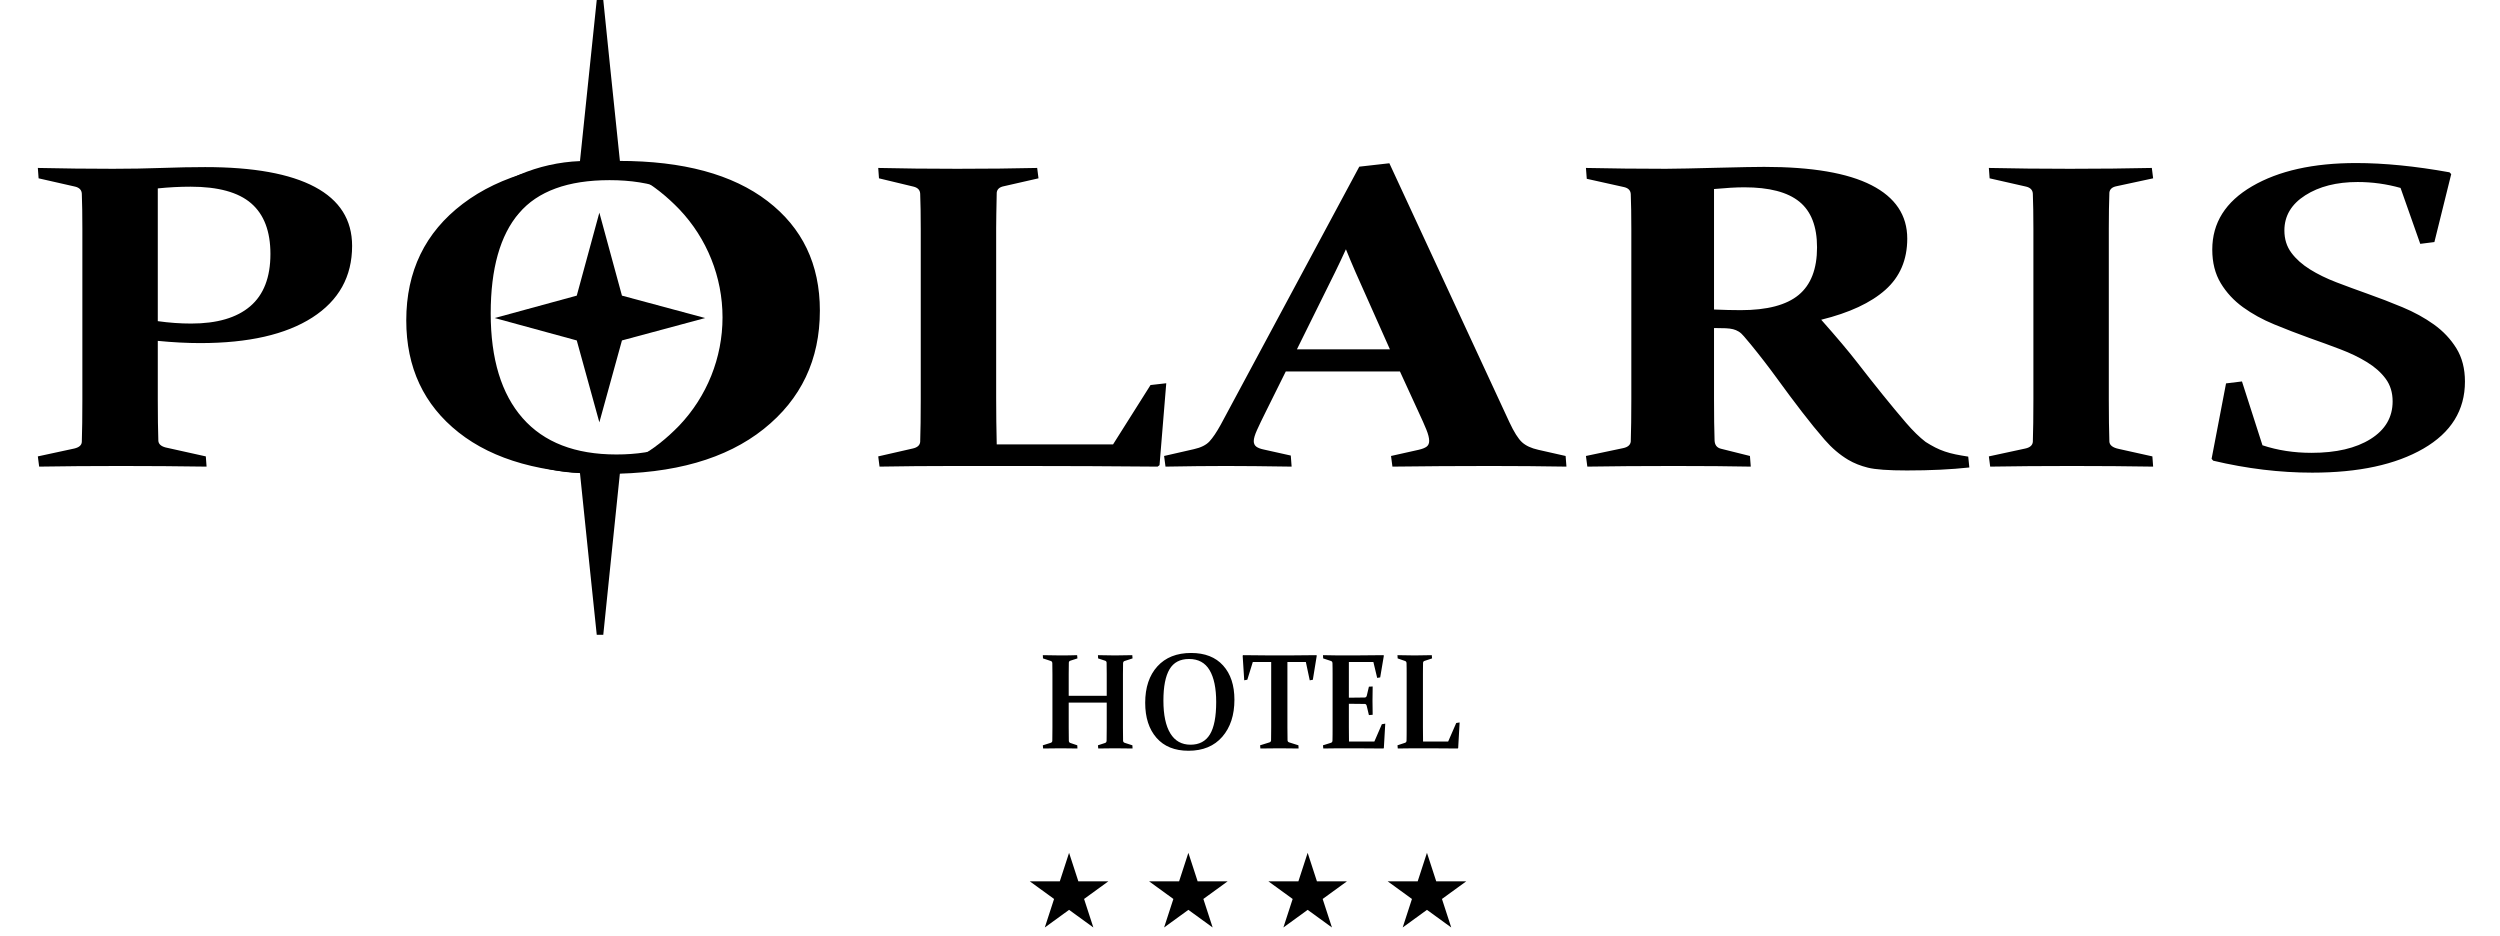
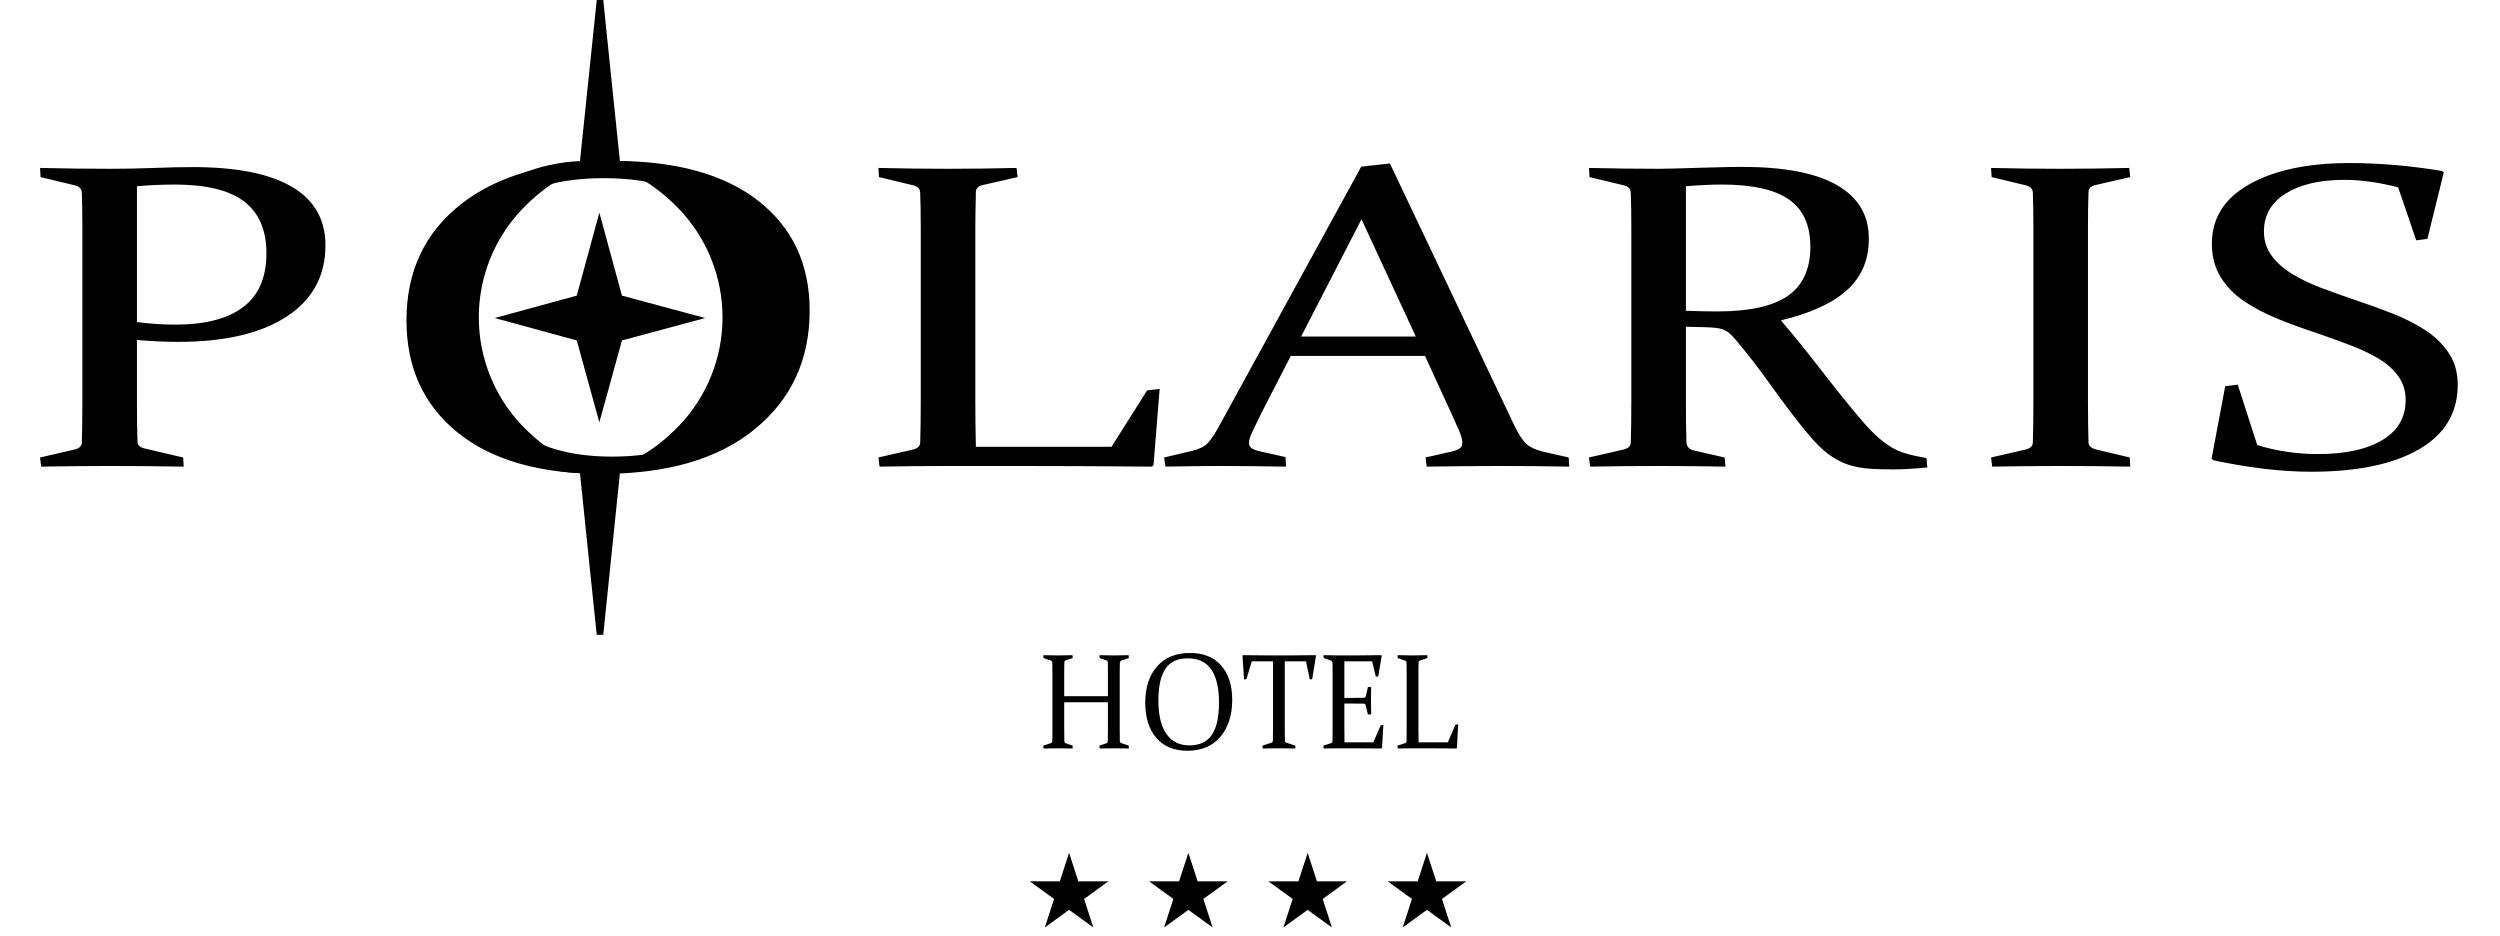
<svg xmlns="http://www.w3.org/2000/svg" width="294" height="110" viewBox="0 0 294 110">
  <g fill="#000">
-     <path d="M18.556 37.768Q20.542 38.05 22.485 38.05Q27.041 38.05 29.421 36.021Q31.802 33.991 31.802 29.862Q31.802 25.871 29.54 23.913Q27.279 21.955 22.411 21.955Q20.5 21.955 18.556 22.156ZM18.556 46.988Q18.556 48.49 18.572 49.683Q18.589 50.875 18.621 51.827Q18.654 52.403 19.473 52.621L24.204 53.672L24.293 54.875Q19.309 54.8 14.234 54.8Q8.998 54.8 4.604 54.875L4.45 53.672L8.737 52.746Q9.588 52.546 9.621 51.97Q9.653 50.969 9.67 49.729Q9.686 48.49 9.686 46.988V26.936Q9.686 25.678 9.67 24.651Q9.653 23.625 9.621 22.781Q9.588 22.13 8.835 21.947L4.539 20.971L4.45 19.75Q8.933 19.85 13.281 19.85Q16.249 19.85 19.037 19.75Q21.825 19.65 24.124 19.65Q32.644 19.65 37.026 21.984Q41.408 24.318 41.408 28.917Q41.408 34.336 36.726 37.342Q32.045 40.348 23.544 40.348Q21.237 40.348 18.556 40.087Z M57.707 36.85Q57.707 44.903 61.463 49.175Q65.219 53.446 72.485 53.446Q79.643 53.446 83.061 49.566Q86.478 45.686 86.478 37.375Q86.478 29.572 82.862 25.379Q79.246 21.186 71.677 21.186Q64.346 21.186 61.026 25.075Q57.707 28.964 57.707 36.85ZM96.417 36.524Q96.417 45.186 89.806 50.456Q83.195 55.726 71.377 55.726Q60.101 55.726 53.939 50.857Q47.777 45.987 47.777 37.676Q47.777 29.013 54.421 23.969Q61.065 18.924 72.808 18.924Q84.093 18.924 90.255 23.643Q96.417 28.362 96.417 36.524Z M117.149 26.836V46.794Q117.149 49.555 117.215 52.258H130.898L135.302 45.281L137.152 45.07L136.361 54.7L136.141 54.875Q127.943 54.8 120.362 54.8H112.214Q107.592 54.8 103.433 54.875L103.279 53.672L107.33 52.746Q108.149 52.571 108.214 51.97Q108.247 50.969 108.263 49.729Q108.28 48.49 108.28 46.988V26.936Q108.28 25.678 108.263 24.651Q108.247 23.625 108.214 22.781Q108.181 22.13 107.428 21.947L103.368 20.971L103.279 19.75Q107.503 19.85 112.578 19.85Q117.781 19.85 121.972 19.75L122.127 20.971L118.066 21.897Q117.28 22.047 117.215 22.655Q117.182 23.55 117.166 25.218Q117.149 26.886 117.149 26.836Z M151.208 43.684 148.883 48.366Q148.195 49.743 147.819 50.582Q147.442 51.42 147.442 51.871Q147.442 52.296 147.737 52.522Q148.031 52.747 148.654 52.872L151.797 53.573L151.895 54.875Q147.147 54.8 144.168 54.8Q141.057 54.8 137.062 54.875L136.898 53.623L140.402 52.822Q141.646 52.547 142.236 51.908Q142.825 51.27 143.545 49.968L159.852 19.6L163.389 19.199L177.501 49.643Q178.32 51.395 178.991 52.009Q179.663 52.622 180.907 52.897L184.116 53.623L184.214 54.875Q179.794 54.8 175.308 54.8Q169.381 54.8 163.749 54.875L163.585 53.623L166.827 52.897Q167.482 52.747 167.776 52.522Q168.071 52.296 168.071 51.846Q168.071 51.345 167.744 50.531Q167.416 49.718 166.794 48.391L164.633 43.684ZM158.28 29.314Q157.691 30.616 157.003 32.018L152.517 41.081H163.454L159.427 32.043Q158.804 30.616 158.28 29.314Z M201.569 46.939Q201.569 48.441 201.585 49.63Q201.601 50.819 201.634 51.796Q201.667 52.597 202.387 52.772L205.793 53.623L205.891 54.875Q202.256 54.8 196.886 54.8Q191.156 54.8 186.67 54.875L186.506 53.623L190.894 52.697Q191.713 52.522 191.778 51.921Q191.811 50.919 191.827 49.68Q191.844 48.441 191.844 46.939V26.985Q191.844 25.734 191.827 24.707Q191.811 23.681 191.778 22.83Q191.745 22.179 190.992 22.003L186.604 21.027L186.506 19.75Q191.09 19.85 195.904 19.85Q196.919 19.85 198.425 19.813Q199.931 19.775 202.093 19.725Q204.057 19.675 205.383 19.65Q206.71 19.625 207.463 19.625Q215.878 19.625 220.086 21.778Q224.293 23.931 224.293 28.062Q224.293 31.792 221.723 34.083Q219.152 36.374 214.175 37.601Q216.926 40.705 218.416 42.633Q219.906 44.56 221.412 46.426Q222.918 48.291 224.146 49.718Q225.374 51.145 226.454 51.971Q227.044 52.347 227.584 52.622Q228.124 52.897 228.714 53.098Q229.303 53.298 229.974 53.436Q230.646 53.573 231.464 53.698L231.595 54.975Q228.386 55.326 224.261 55.326Q220.986 55.326 219.676 55Q218.367 54.675 217.351 54.074Q215.845 53.173 214.585 51.721Q213.324 50.269 211.916 48.441Q210.508 46.613 209.018 44.56Q207.528 42.508 205.891 40.505Q205.4 39.929 205.089 39.553Q204.778 39.178 204.467 38.99Q204.155 38.802 203.812 38.715Q203.468 38.627 202.944 38.602L201.569 38.577ZM201.569 36.399Q203.304 36.474 204.712 36.474Q209.362 36.474 211.523 34.684Q213.684 32.894 213.684 29.088Q213.684 25.408 211.605 23.718Q209.526 22.028 205.138 22.028Q204.385 22.028 203.517 22.079Q202.649 22.129 201.569 22.229Z M247.996 46.988Q247.996 48.49 248.013 49.717Q248.029 50.944 248.062 51.927Q248.095 52.571 249.184 52.796L253.12 53.672L253.209 54.875Q248.749 54.8 243.674 54.8Q238.439 54.8 234.045 54.875L233.89 53.672L238.177 52.746Q238.996 52.571 239.061 51.97Q239.094 50.969 239.11 49.729Q239.127 48.49 239.127 46.988V26.936Q239.127 25.678 239.11 24.651Q239.094 23.625 239.061 22.781Q239.028 22.13 238.275 21.947L233.979 20.971L233.89 19.75Q238.35 19.85 243.425 19.85Q248.628 19.85 253.055 19.75L253.209 20.971L248.913 21.897Q248.127 22.047 248.062 22.655Q248.029 23.55 248.013 24.589Q247.996 25.628 247.996 26.836Z M282.305 22.101Q279.833 21.405 277.258 21.405Q273.549 21.405 271.096 22.971Q268.644 24.537 268.644 27.103Q268.644 28.622 269.462 29.722Q270.28 30.823 271.649 31.677Q273.018 32.531 274.773 33.203Q276.529 33.875 278.403 34.54Q280.474 35.273 282.531 36.13Q284.589 36.987 286.226 38.158Q287.862 39.33 288.87 40.961Q289.878 42.593 289.878 44.876Q289.878 49.93 284.992 52.757Q280.106 55.584 271.923 55.584Q266.198 55.584 260.279 54.178L260.083 53.96L261.782 45.087L263.656 44.858L266.066 52.365Q268.735 53.254 271.828 53.254Q276.188 53.254 278.781 51.628Q281.373 50.003 281.373 47.201Q281.373 45.653 280.56 44.547Q279.747 43.441 278.363 42.592Q276.979 41.742 275.221 41.074Q273.464 40.406 271.575 39.741Q269.495 38.99 267.452 38.149Q265.409 37.309 263.786 36.136Q262.164 34.963 261.164 33.309Q260.163 31.655 260.163 29.348Q260.163 24.636 264.847 21.905Q269.532 19.174 277.079 19.174Q282.017 19.174 288.059 20.263L288.264 20.474L286.285 28.466L284.622 28.677Z" />
-     <path d="M125.68 82.625V85.559Q125.68 86.482 125.694 87.102Q125.701 87.319 125.877 87.374L126.687 87.648L126.708 88.023Q125.842 88.0 124.747 88.0Q123.632 88.0 122.67 88.023L122.636 87.648L123.561 87.358Q123.745 87.296 123.752 87.116Q123.766 86.482 123.766 85.559V79.293Q123.766 78.51 123.752 77.994Q123.745 77.79 123.582 77.734L122.656 77.428L122.636 77.047Q123.598 77.078 124.693 77.078Q125.816 77.078 126.668 77.047L126.708 77.428L125.877 77.697Q125.701 77.749 125.694 77.939Q125.68 78.502 125.68 79.261V81.829H130.151V79.261Q130.151 78.502 130.137 77.939Q130.13 77.749 129.953 77.697L129.138 77.428L129.119 77.047Q130.006 77.078 131.122 77.078Q132.217 77.078 133.156 77.047L133.189 77.428L132.248 77.734Q132.086 77.79 132.073 77.994Q132.059 78.51 132.059 79.293V85.559Q132.059 86.482 132.073 87.116Q132.086 87.296 132.269 87.358L133.17 87.648L133.189 88.023Q132.201 88.0 131.083 88.0Q129.988 88.0 129.153 88.023L129.119 87.648L129.953 87.374Q130.13 87.319 130.137 87.102Q130.151 86.482 130.151 85.559V82.625Z M136.817 82.39Q136.817 84.907 137.628 86.242Q138.438 87.577 140.005 87.577Q141.55 87.577 142.287 86.364Q143.024 85.152 143.024 82.555Q143.024 80.116 142.244 78.806Q141.464 77.496 139.831 77.496Q138.25 77.496 137.533 78.711Q136.817 79.926 136.817 82.39ZM145.168 82.289Q145.168 84.996 143.742 86.643Q142.316 88.289 139.766 88.289Q137.334 88.289 136.004 86.768Q134.675 85.246 134.675 82.649Q134.675 79.942 136.108 78.365Q137.542 76.789 140.075 76.789Q142.51 76.789 143.839 78.264Q145.168 79.738 145.168 82.289Z M150.468 88.0Q149.329 88.0 148.221 88.023L148.188 87.648L149.294 87.303Q149.471 87.243 149.478 87.055Q149.492 86.466 149.492 85.543V77.853H147.329L146.685 79.934L146.321 80.001L146.137 77.11L146.187 77.047Q147.925 77.078 149.514 77.078H151.461Q153.049 77.078 154.808 77.047L154.85 77.11L154.39 79.94L154.026 80.006L153.569 77.853H151.4V85.543Q151.4 86.466 151.415 87.055Q151.422 87.243 151.603 87.303L152.695 87.648L152.714 88.023Q151.563 88.0 150.468 88.0Z M157.427 77.078H159.194Q160.873 77.078 162.693 77.047L162.741 77.11L162.311 79.662L161.957 79.723L161.509 77.848H158.627V82.044H159.081Q159.73 82.044 160.491 82.028Q160.675 82.02 160.732 81.819L160.984 80.752L161.426 80.73Q161.405 81.854 161.405 82.406Q161.405 82.943 161.426 84.058L160.984 84.095L160.724 83.001Q160.668 82.792 160.506 82.784Q159.73 82.769 159.074 82.769H158.627V85.498Q158.627 86.361 158.641 87.206H161.625L162.507 85.168L162.906 85.1L162.741 87.969L162.691 88.023Q160.912 88.0 159.279 88.0H157.46Q156.565 88.0 155.617 88.023L155.583 87.648L156.508 87.358Q156.685 87.303 156.699 87.116Q156.706 86.803 156.71 86.415Q156.713 86.028 156.713 85.559V79.293Q156.713 78.899 156.71 78.578Q156.706 78.258 156.699 77.994Q156.692 77.79 156.53 77.734L155.603 77.428L155.583 77.047Q156.551 77.078 157.427 77.078Z M167.337 79.261V85.498Q167.337 86.361 167.351 87.206H170.303L171.253 85.025L171.652 84.959L171.481 87.969L171.434 88.023Q169.665 88.0 168.03 88.0H166.272Q165.275 88.0 164.378 88.023L164.344 87.648L165.218 87.358Q165.395 87.303 165.409 87.116Q165.416 86.803 165.42 86.415Q165.423 86.028 165.423 85.559V79.293Q165.423 78.899 165.42 78.578Q165.416 78.258 165.409 77.994Q165.402 77.79 165.24 77.734L164.364 77.428L164.344 77.047Q165.256 77.078 166.351 77.078Q167.473 77.078 168.377 77.047L168.411 77.428L167.535 77.718Q167.365 77.765 167.351 77.955Q167.344 78.234 167.34 78.756Q167.337 79.277 167.337 79.261Z" />
+     <path d="M16.104 37.876Q18.396 38.176 20.623 38.176Q25.862 38.176 28.596 36.111Q31.33 34.046 31.33 29.789Q31.33 25.709 28.727 23.706Q26.124 21.703 20.525 21.703Q18.331 21.703 16.104 21.903ZM16.104 47.114Q16.104 48.616 16.12 49.818Q16.137 51.02 16.17 51.971Q16.202 52.547 17.021 52.747L21.54 53.799L21.605 54.875Q16.857 54.8 12.961 54.8Q8.998 54.8 4.84 54.875L4.709 53.799L8.737 52.872Q9.588 52.672 9.621 52.096Q9.653 51.095 9.67 49.855Q9.686 48.616 9.686 47.114V26.81Q9.686 25.533 9.67 24.507Q9.653 23.481 9.621 22.654Q9.588 22.003 8.835 21.803L4.774 20.827L4.709 19.75Q8.933 19.85 12.928 19.85Q15.613 19.85 18.118 19.75Q20.623 19.65 22.686 19.65Q30.381 19.65 34.326 21.966Q38.272 24.282 38.272 28.863Q38.272 34.246 33.721 37.225Q29.169 40.204 20.95 40.204Q18.691 40.204 16.104 39.979Z M54.972 36.85Q54.972 45.011 59.294 49.355Q63.616 53.698 71.966 53.698Q80.185 53.698 84.098 49.755Q88.011 45.812 88.011 37.375Q88.011 29.464 83.852 25.208Q79.694 20.952 71.016 20.952Q62.601 20.952 58.786 24.895Q54.972 28.838 54.972 36.85ZM95.215 36.524Q95.215 45.186 88.78 50.456Q82.346 55.726 70.787 55.726Q59.818 55.726 53.809 50.857Q47.801 45.987 47.801 37.676Q47.801 29.013 54.268 23.969Q60.735 18.924 72.195 18.924Q83.197 18.924 89.206 23.643Q95.215 28.362 95.215 36.524Z M114.698 26.71V47.064Q114.698 49.843 114.763 52.547H130.71L134.901 45.912L136.374 45.737L135.654 54.7L135.458 54.875Q126.977 54.8 119.773 54.8H111.554Q107.592 54.8 103.433 54.875L103.303 53.799L107.33 52.872Q108.149 52.697 108.214 52.096Q108.247 51.095 108.263 49.855Q108.28 48.616 108.28 47.114V26.81Q108.28 25.533 108.263 24.507Q108.247 23.481 108.214 22.654Q108.181 22.003 107.428 21.803L103.368 20.827L103.303 19.75Q107.527 19.85 111.423 19.85Q115.352 19.85 119.544 19.75L119.675 20.827L115.614 21.753Q114.829 21.903 114.763 22.529Q114.73 23.405 114.714 25.083Q114.698 26.76 114.698 26.71Z M163.454 19.224 177.993 49.843Q178.811 51.57 179.483 52.184Q180.154 52.797 181.398 53.098L184.476 53.799L184.542 54.875Q180.252 54.8 176.585 54.8Q172.852 54.8 167.776 54.875L167.645 53.799L170.756 53.098Q171.411 52.922 171.689 52.71Q171.968 52.497 171.968 52.046Q171.968 51.545 171.624 50.732Q171.28 49.918 170.658 48.566L167.58 41.857H151.797L148.359 48.541Q147.671 49.943 147.278 50.769Q146.885 51.595 146.885 52.071Q146.885 52.497 147.196 52.71Q147.508 52.922 148.13 53.073L151.175 53.749L151.24 54.875Q146.591 54.8 143.644 54.8Q140.697 54.8 137.062 54.875L136.898 53.799L140.206 53.022Q141.45 52.722 142.039 52.096Q142.629 51.47 143.349 50.143L160.081 19.6ZM153.009 39.578H166.499L160.114 25.784Z M198.261 47.114Q198.261 48.616 198.278 49.818Q198.294 51.02 198.327 51.996Q198.36 52.772 199.178 52.972L202.813 53.799L202.911 54.875Q199.015 54.8 195.118 54.8Q191.156 54.8 186.997 54.875L186.866 53.799L190.894 52.872Q191.713 52.697 191.778 52.096Q191.811 51.095 191.827 49.855Q191.844 48.616 191.844 47.114V26.81Q191.844 25.533 191.827 24.507Q191.811 23.481 191.778 22.654Q191.745 22.003 190.992 21.803L186.932 20.827L186.866 19.75Q191.09 19.85 195.085 19.85Q195.871 19.85 197.083 19.813Q198.294 19.775 200.03 19.725Q201.798 19.675 202.977 19.65Q204.155 19.625 204.843 19.625Q212.309 19.625 216.042 21.778Q219.775 23.931 219.775 28.062Q219.775 31.792 217.22 34.108Q214.666 36.424 209.427 37.676Q211.49 40.079 213.226 42.32Q214.961 44.56 216.451 46.426Q217.941 48.291 219.185 49.718Q220.429 51.145 221.51 51.971Q222.067 52.397 222.623 52.71Q223.18 53.022 223.786 53.223Q224.392 53.423 225.063 53.573Q225.734 53.723 226.553 53.874L226.651 54.975Q224.293 55.201 222.689 55.201Q221.346 55.201 220.331 55.15Q219.316 55.1 218.53 54.95Q217.744 54.8 217.106 54.562Q216.467 54.324 215.845 53.949Q214.503 53.173 213.209 51.708Q211.916 50.244 210.524 48.391Q209.133 46.538 207.626 44.448Q206.12 42.357 204.45 40.354Q203.959 39.754 203.615 39.403Q203.271 39.053 202.862 38.852Q202.453 38.652 201.912 38.577Q201.372 38.502 200.521 38.477L198.261 38.427ZM198.261 36.549Q200.259 36.624 201.962 36.624Q207.626 36.624 210.262 34.784Q212.898 32.944 212.898 29.013Q212.898 25.208 210.377 23.455Q207.856 21.703 202.485 21.703Q201.569 21.703 200.521 21.753Q199.473 21.803 198.261 21.903Z M245.544 47.114Q245.544 48.616 245.561 49.843Q245.577 51.07 245.61 52.071Q245.643 52.697 246.756 52.922L250.456 53.799L250.522 54.875Q246.298 54.8 242.401 54.8Q238.439 54.8 234.28 54.875L234.149 53.799L238.177 52.872Q238.996 52.697 239.061 52.096Q239.094 51.095 239.11 49.855Q239.127 48.616 239.127 47.114V26.81Q239.127 25.533 239.11 24.507Q239.094 23.481 239.061 22.654Q239.028 22.003 238.275 21.803L234.215 20.827L234.149 19.75Q238.373 19.85 242.27 19.85Q246.199 19.85 250.391 19.75L250.522 20.827L246.461 21.753Q245.675 21.903 245.61 22.529Q245.577 23.405 245.561 24.444Q245.544 25.483 245.544 26.71Z M282.022 22.028Q278.584 21.152 275.702 21.152Q271.38 21.152 268.809 22.754Q266.239 24.357 266.239 27.211Q266.239 28.838 267.139 30.065Q268.04 31.292 269.563 32.218Q271.085 33.144 273.017 33.87Q274.949 34.596 277.012 35.297Q279.271 36.048 281.4 36.887Q283.528 37.726 285.247 38.852Q286.966 39.979 287.998 41.556Q289.029 43.133 289.029 45.236Q289.029 50.218 284.461 52.847Q279.893 55.476 271.806 55.476Q266.599 55.476 260.279 54.124L260.083 53.924L261.687 45.412L263.161 45.236L265.453 52.347Q268.924 53.398 272.559 53.398Q277.438 53.398 280.172 51.746Q282.906 50.093 282.906 47.039Q282.906 45.437 282.022 44.222Q281.138 43.008 279.648 42.132Q278.158 41.256 276.259 40.542Q274.36 39.829 272.329 39.128Q270.037 38.377 267.876 37.5Q265.715 36.624 263.963 35.46Q262.211 34.296 261.164 32.606Q260.116 30.916 260.116 28.663Q260.116 24.131 264.553 21.653Q268.989 19.174 276.324 19.174Q281.498 19.174 287.163 20.101L287.392 20.276L285.46 28.087L284.15 28.262Z" />
+     <path d="M125.151 82.586V85.598Q125.151 86.521 125.165 87.147Q125.172 87.358 125.348 87.413L126.133 87.687L126.154 88.023Q125.313 88.0 124.472 88.0Q123.632 88.0 122.721 88.023L122.692 87.687L123.561 87.398Q123.745 87.335 123.752 87.155Q123.766 86.521 123.766 85.598V79.253Q123.766 78.471 123.752 77.954Q123.745 77.751 123.582 77.688L122.706 77.383L122.692 77.047Q123.604 77.078 124.444 77.078Q125.292 77.078 126.118 77.047L126.154 77.383L125.348 77.657Q125.172 77.704 125.165 77.9Q125.151 78.463 125.151 79.222V81.874H130.293V79.222Q130.293 78.463 130.279 77.9Q130.272 77.704 130.096 77.657L129.311 77.383L129.297 77.047Q130.159 77.078 131 77.078Q131.84 77.078 132.723 77.047L132.752 77.383L131.862 77.688Q131.699 77.751 131.692 77.954Q131.678 78.471 131.678 79.253V85.598Q131.678 86.521 131.692 87.155Q131.699 87.335 131.883 87.398L132.737 87.687L132.752 88.023Q131.819 88.0 130.971 88.0Q130.131 88.0 129.326 88.023L129.297 87.687L130.096 87.413Q130.272 87.358 130.279 87.147Q130.293 86.521 130.293 85.598V82.586Z M136.227 82.39Q136.227 84.941 137.16 86.298Q138.092 87.656 139.893 87.656Q141.667 87.656 142.511 86.424Q143.355 85.191 143.355 82.555Q143.355 80.083 142.458 78.752Q141.561 77.422 139.689 77.422Q137.873 77.422 137.05 78.655Q136.227 79.887 136.227 82.39ZM144.909 82.289Q144.909 84.996 143.521 86.643Q142.133 88.289 139.639 88.289Q137.273 88.289 135.976 86.768Q134.68 85.246 134.68 82.649Q134.68 79.942 136.075 78.365Q137.47 76.789 139.943 76.789Q142.316 76.789 143.613 78.264Q144.909 79.738 144.909 82.289Z M150.412 88.0Q149.543 88.0 148.491 88.023L148.462 87.687L149.508 87.343Q149.684 87.288 149.691 87.1Q149.706 86.506 149.706 85.583V77.775H147.212L146.583 79.856L146.301 79.91L146.117 77.11L146.166 77.047Q147.904 77.078 149.494 77.078H151.38Q152.962 77.078 154.721 77.047L154.763 77.11L154.318 79.856L154.036 79.91L153.584 77.775H151.09V85.583Q151.09 86.506 151.104 87.1Q151.111 87.288 151.288 87.343L152.333 87.687L152.348 88.023Q151.253 88.0 150.412 88.0Z M157.391 77.078H159.108Q160.69 77.078 162.449 77.047L162.492 77.11L162.082 79.527L161.799 79.582L161.361 77.775H158.098V82.078H158.741Q159.475 82.078 160.379 82.062Q160.563 82.054 160.62 81.858L160.867 80.802L161.248 80.787Q161.227 81.882 161.227 82.406Q161.227 82.915 161.248 84.002L160.867 84.033L160.613 82.962Q160.556 82.758 160.394 82.75Q159.475 82.735 158.734 82.735H158.098V85.583Q158.098 86.451 158.112 87.296H161.503L162.365 85.309L162.682 85.246L162.527 87.969L162.478 88.023Q160.648 88.0 159.101 88.0H157.42Q156.565 88.0 155.668 88.023L155.639 87.687L156.508 87.398Q156.685 87.343 156.699 87.155Q156.706 86.842 156.71 86.455Q156.713 86.068 156.713 85.598V79.253Q156.713 78.854 156.71 78.533Q156.706 78.213 156.699 77.954Q156.692 77.751 156.53 77.688L155.654 77.383L155.639 77.047Q156.551 77.078 157.391 77.078Z M166.808 79.222V85.583Q166.808 86.451 166.822 87.296H170.262L171.166 85.223L171.484 85.168L171.329 87.969L171.287 88.023Q169.457 88.0 167.903 88.0H166.13Q165.275 88.0 164.378 88.023L164.35 87.687L165.218 87.398Q165.395 87.343 165.409 87.155Q165.416 86.842 165.42 86.455Q165.423 86.068 165.423 85.598V79.253Q165.423 78.854 165.42 78.533Q165.416 78.213 165.409 77.954Q165.402 77.751 165.24 77.688L164.364 77.383L164.35 77.047Q165.261 77.078 166.101 77.078Q166.949 77.078 167.853 77.047L167.882 77.383L167.006 77.673Q166.836 77.72 166.822 77.915Q166.815 78.189 166.811 78.713Q166.808 79.238 166.808 79.222Z" />
    <path d="M125.723 100.291L126.813 103.645H130.342L127.487 105.718L128.578 109.071L125.723 106.998L122.869 109.071L123.959 105.718L121.104 103.645H124.633L125.723 100.291Z" />
    <path d="M139.752 100.291L140.842 103.645H144.371L141.516 105.718L142.607 109.071L139.752 106.998L136.898 109.071L137.988 105.718L135.133 103.645H138.662L139.752 100.291Z" />
    <path d="M153.781 100.291L154.871 103.645H158.4L155.545 105.718L156.636 109.071L153.781 106.998L150.927 109.071L152.017 105.718L149.163 103.645H152.691L153.781 100.291Z" />
    <path d="M167.81 100.291L168.901 103.645H172.429L169.574 105.718L170.665 109.071L167.81 106.998L164.956 109.071L166.046 105.718L163.192 103.645H166.72L167.81 100.291Z" />
  </g>
  <g transform="translate(4.355 0)">
    <path fill-rule="evenodd" d="M 68.786,34.766 L 66.129,25.008 L 63.472,34.766 L 53.824,37.401 L 63.472,40.036 L 66.129,49.668 L 68.786,40.036 L 78.575,37.401 L 68.786,34.766 M 66.591,0.0 L 67.388,7.792 L 68.548,18.944 C 73.474,19.141 78.158,21.124 81.721,24.52 C 85.032,27.966 86.879,32.553 86.879,37.324 C 86.879,42.095 85.032,46.682 81.721,50.128 C 78.144,53.495 73.464,55.451 68.548,55.635 L 67.388,66.87 L 66.591,74.649 L 65.822,74.649 L 65.01,66.87 L 63.85,55.635 C 58.933,55.458 54.25,53.5 50.677,50.128 C 47.373,46.679 45.53,42.093 45.53,37.324 C 45.53,32.555 47.373,27.97 50.677,24.52 C 54.24,21.124 58.924,19.141 63.85,18.944 L 65.01,7.792 L 65.822,0.0 L 66.591,0.0 M 75.512,24.59 C 72.534,21.509 69.219,19.614 66.283,19.614 C 63.346,19.614 60.032,21.509 57.054,24.59 C 53.778,28.026 51.952,32.584 51.952,37.324 C 51.952,42.064 53.778,46.623 57.054,50.059 C 60.032,53.125 63.346,55.035 66.283,55.035 C 69.219,55.035 72.534,53.125 75.512,50.059 C 78.787,46.623 80.614,42.064 80.614,37.324 C 80.614,32.584 78.787,28.026 75.512,24.59" />
  </g>
</svg>
